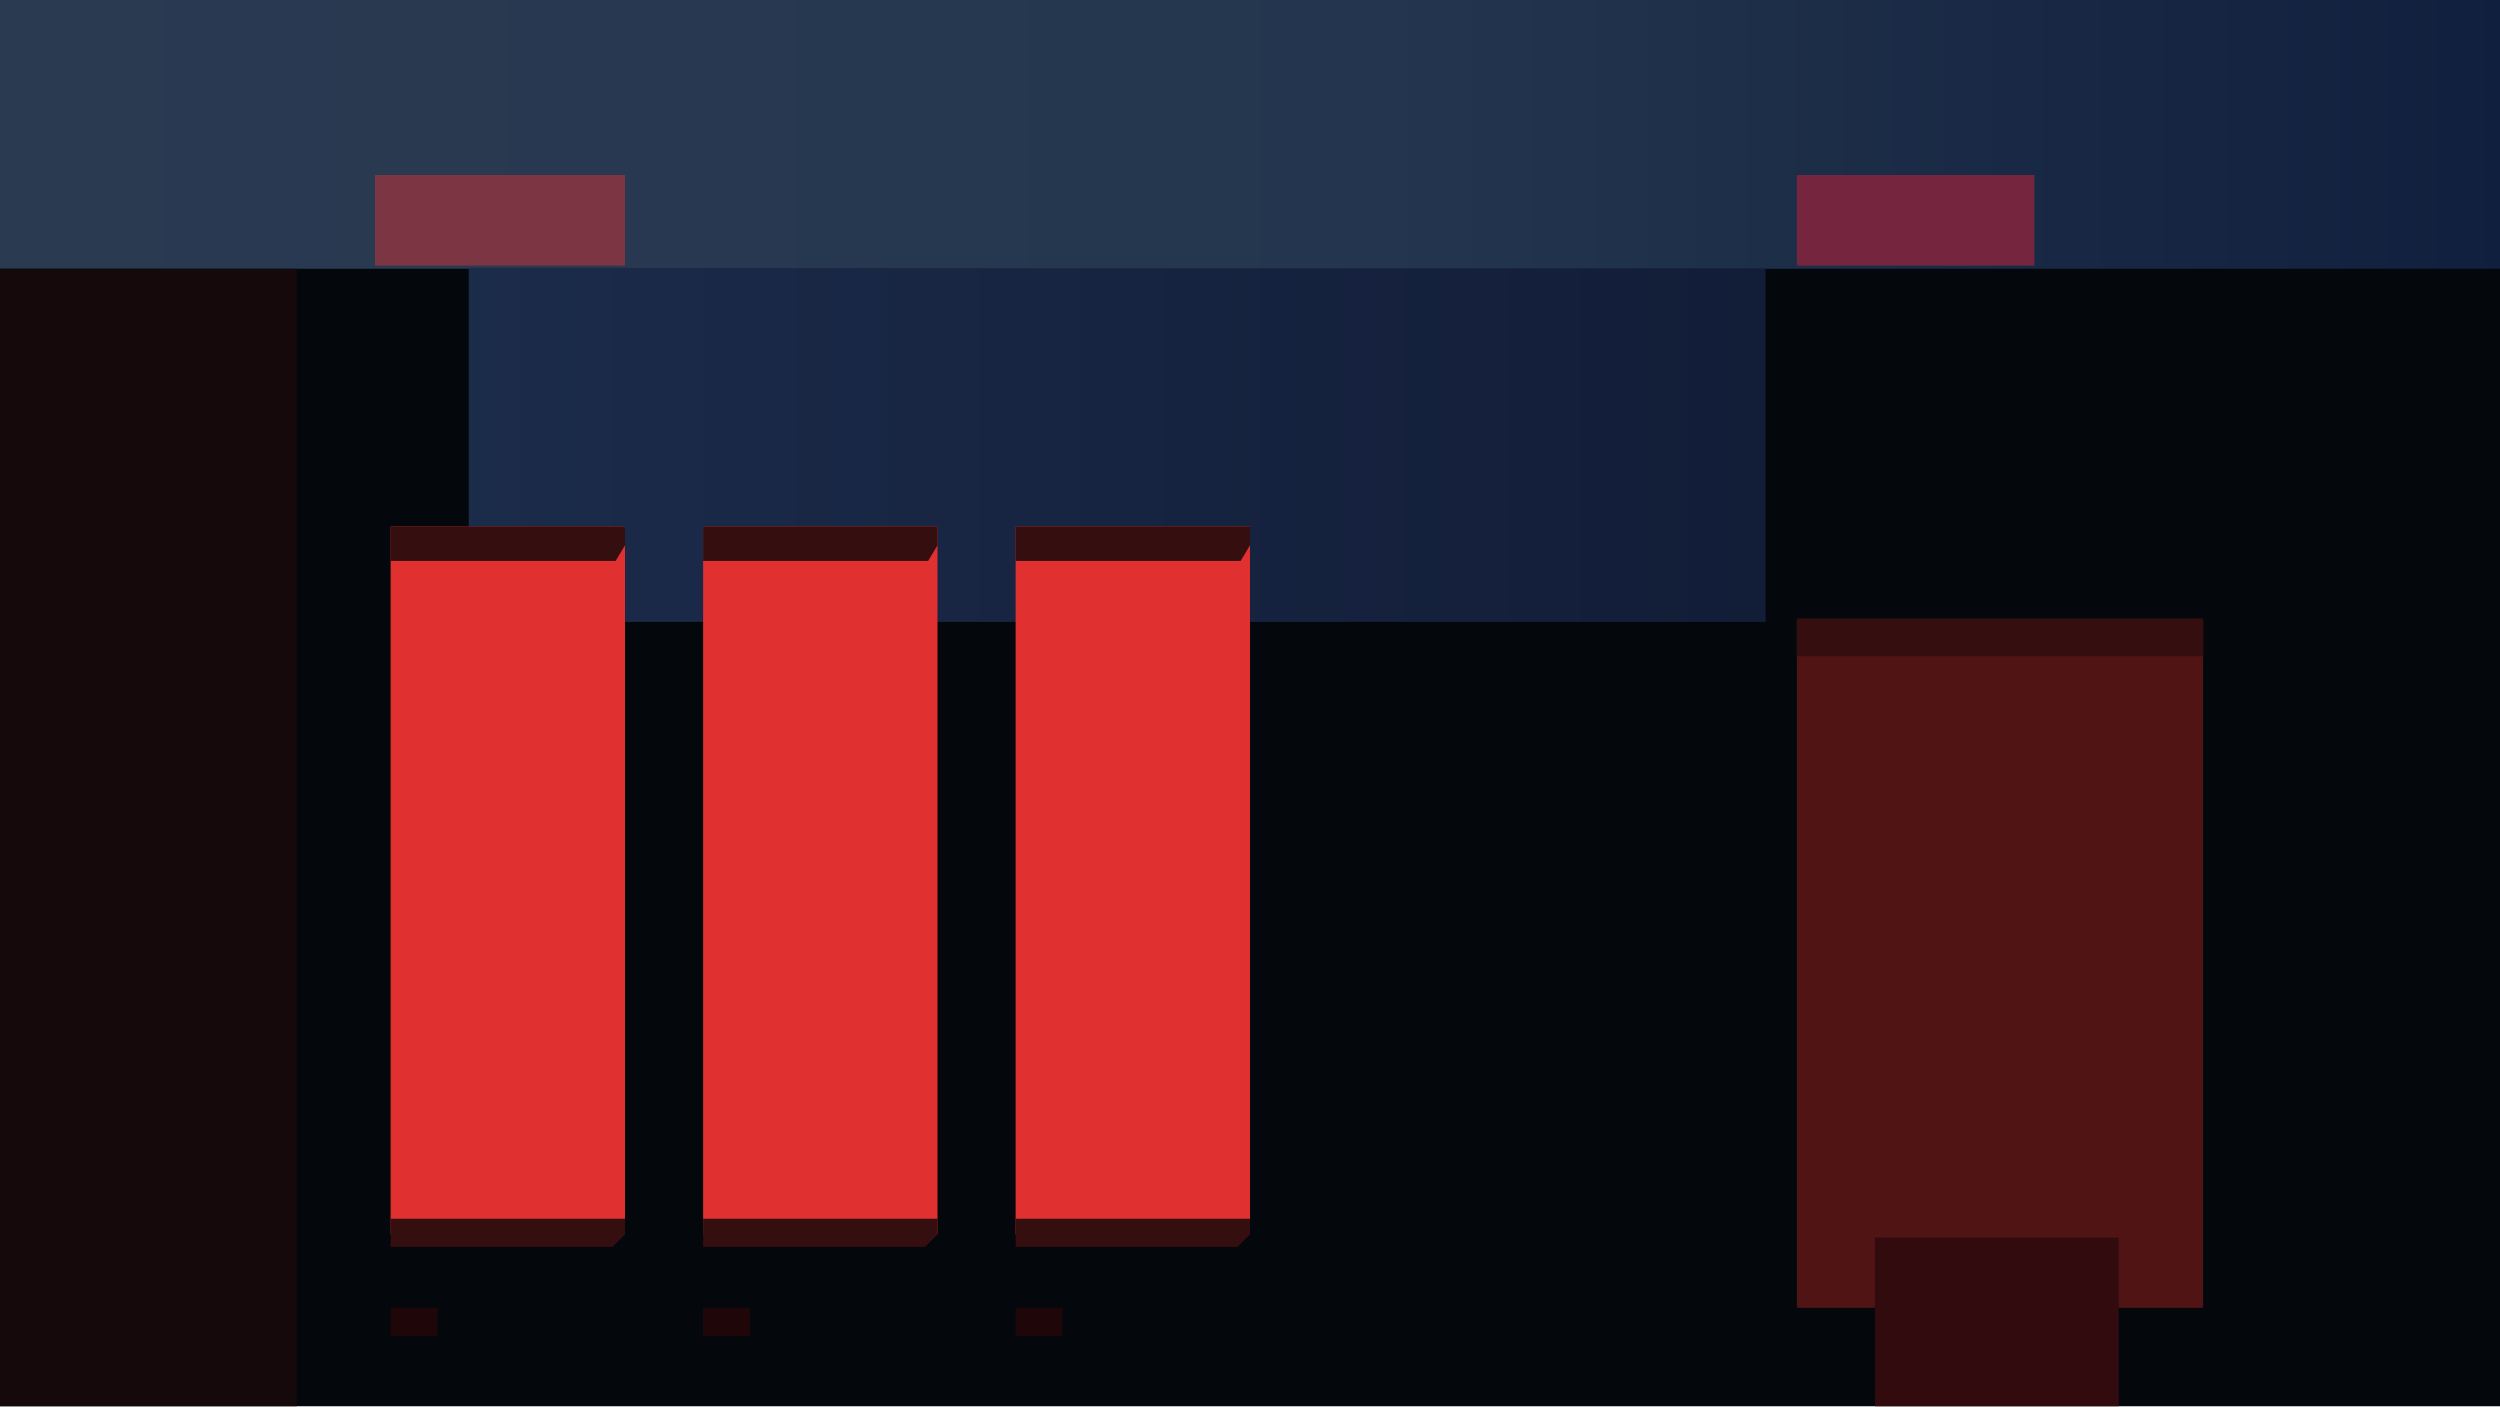
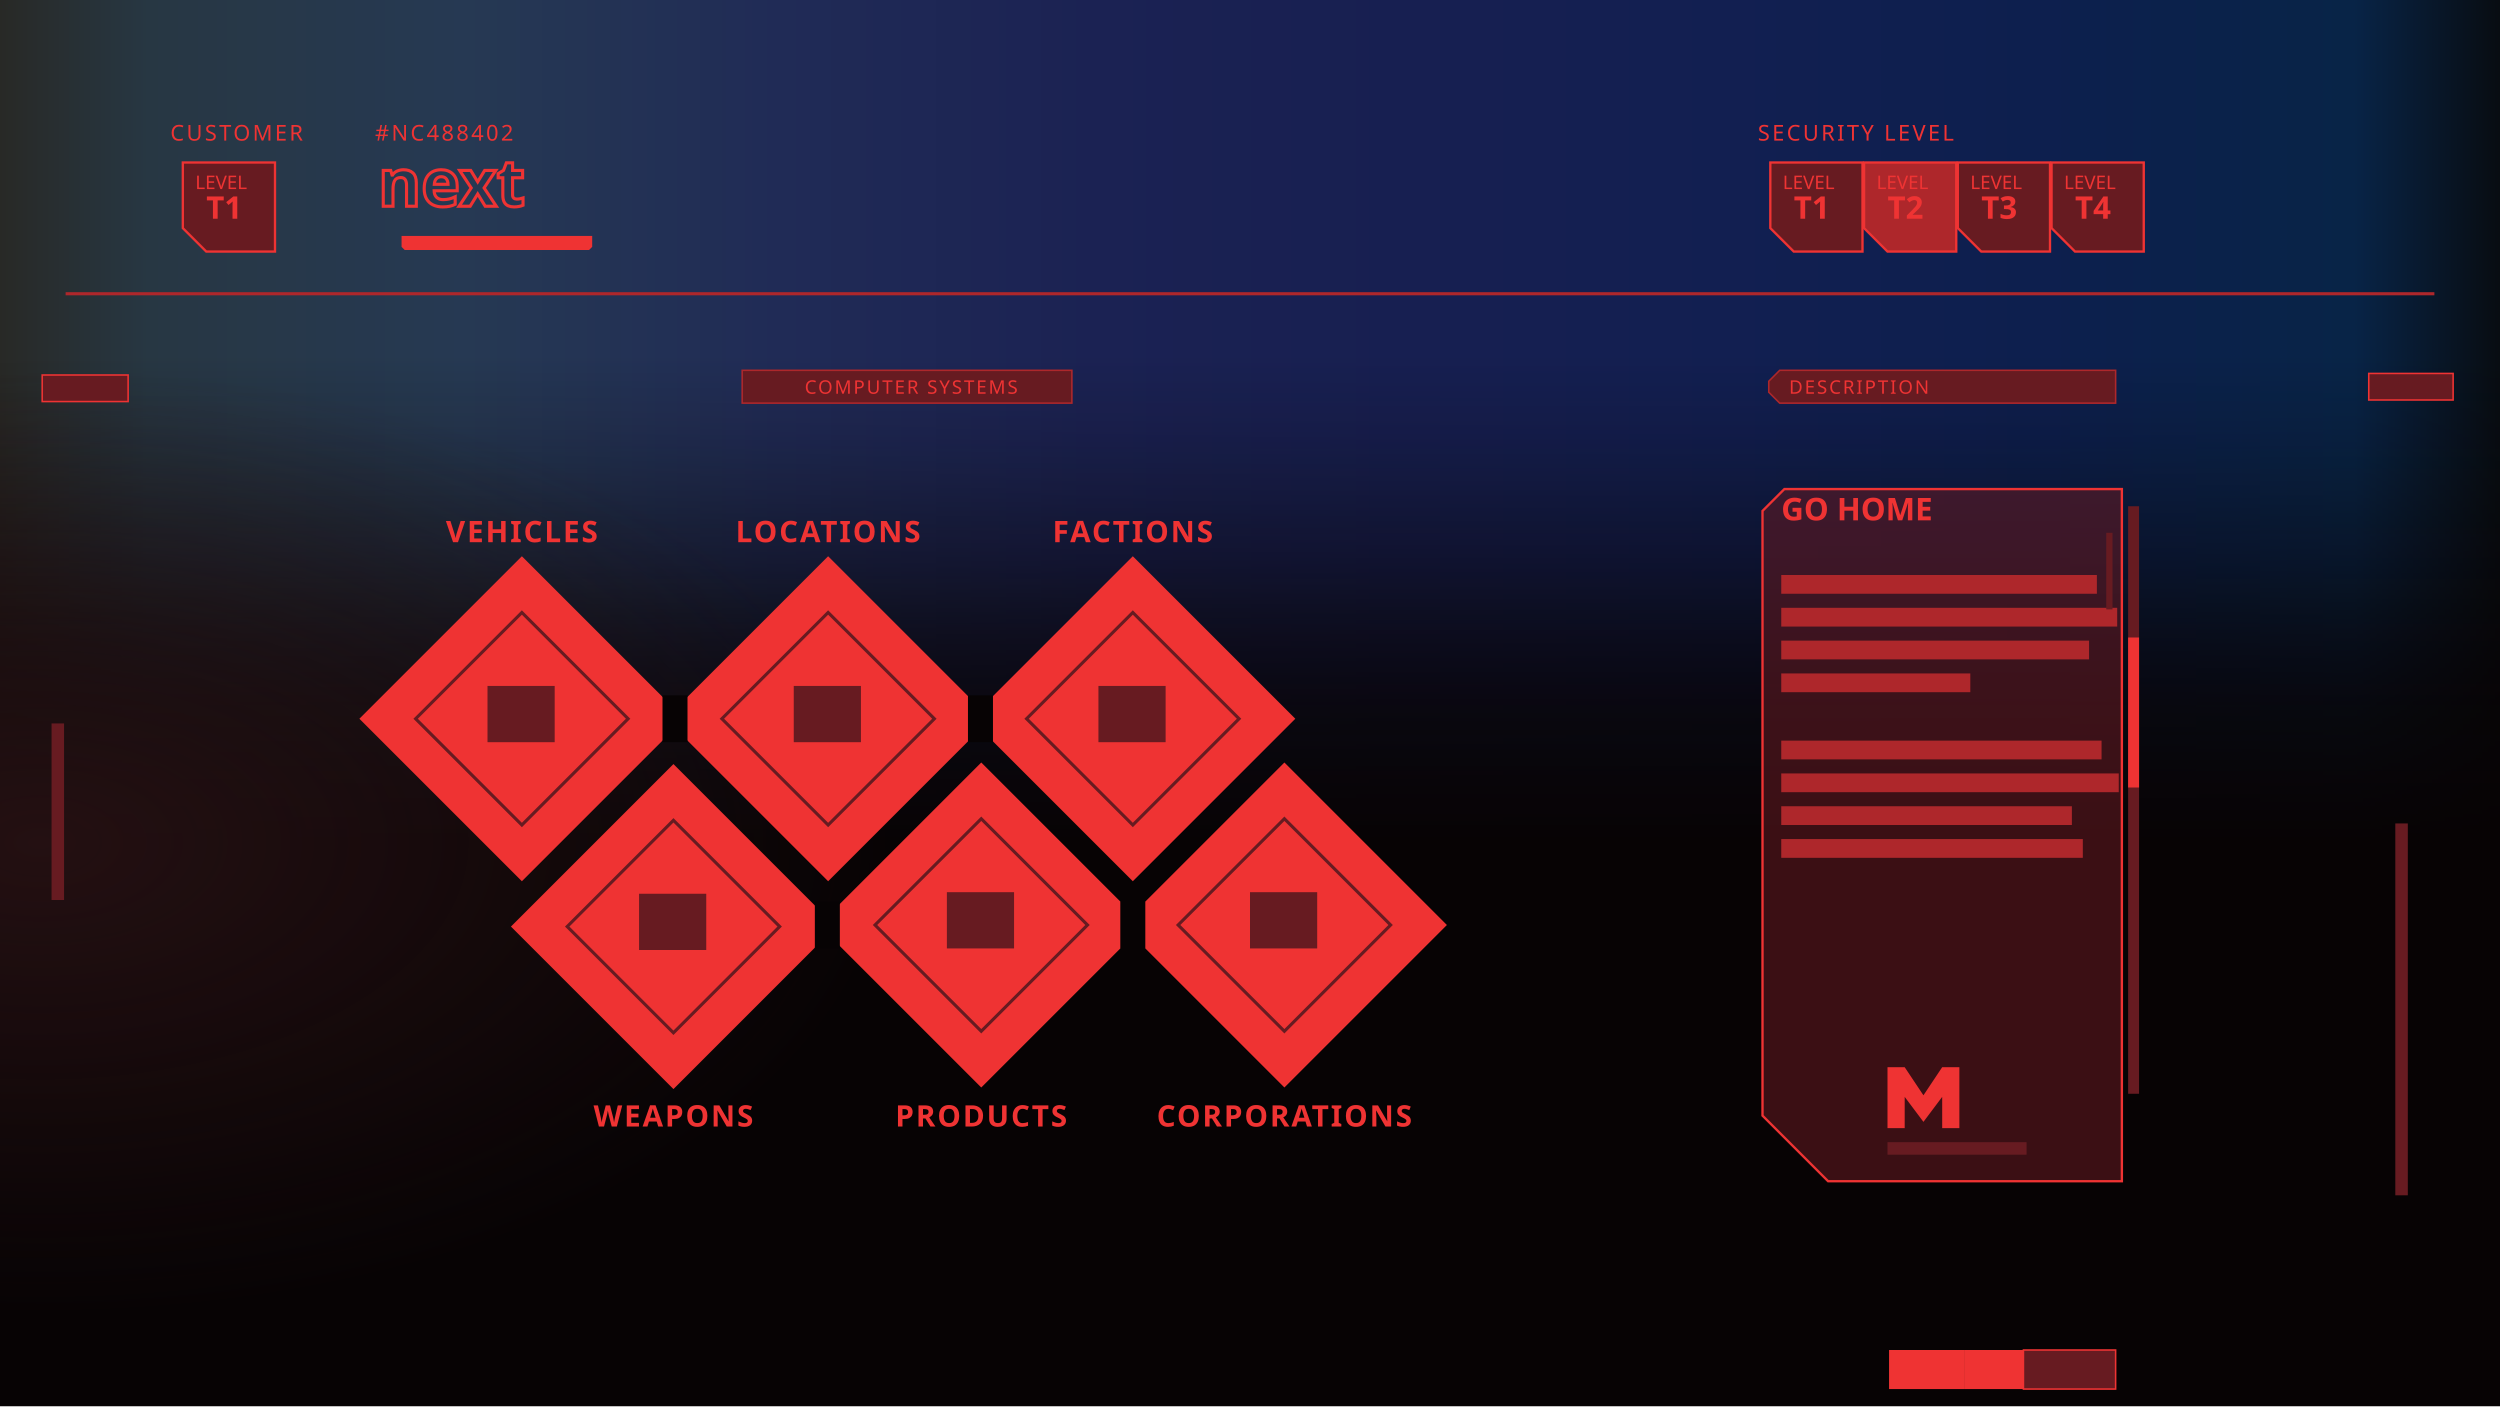
<svg xmlns="http://www.w3.org/2000/svg" width="1600" height="900" viewBox="0 0 1600 900">
  <defs>
-     <linearGradient id="topband" x1="0" y1="0" x2="1" y2="0">
-       <stop offset="0" stop-color="#2a3a51" />
-       <stop offset="0.55" stop-color="#24364f" />
-       <stop offset="1" stop-color="#101f3d" />
+     <linearGradient id="glowh" x1="0" y1="0" x2="1" y2="0">
+       <stop offset="0.000" stop-color="#282824" />
+       <stop offset="0.063" stop-color="#273743" />
+       <stop offset="0.188" stop-color="#263953" />
+       <stop offset="0.313" stop-color="#202b56" />
+       <stop offset="0.438" stop-color="#1b2253" />
+       <stop offset="0.563" stop-color="#171f51" />
+       <stop offset="0.688" stop-color="#121f51" />
+       <stop offset="0.813" stop-color="#0d1f4e" />
+       <stop offset="0.938" stop-color="#082447" />
+       <stop offset="1.000" stop-color="#080b0e" />
    </linearGradient>
-     <linearGradient id="bluemid" x1="0" y1="0" x2="1" y2="0">
-       <stop offset="0" stop-color="#1b2b4a" />
-       <stop offset="1" stop-color="#121d38" />
+     <linearGradient id="glowv" x1="0" y1="0" x2="0" y2="1">
+       <stop offset="0.00" stop-color="#ffffff" />
+       <stop offset="0.25" stop-color="#ffffff" />
+       <stop offset="0.30" stop-color="#e3e3e3" />
+       <stop offset="0.35" stop-color="#bababa" />
+       <stop offset="0.40" stop-color="#8c8c8c" />
+       <stop offset="0.45" stop-color="#545454" />
+       <stop offset="0.50" stop-color="#2b2b2b" />
+       <stop offset="0.55" stop-color="#121212" />
+       <stop offset="0.60" stop-color="#000000" />
    </linearGradient>
+     <mask id="glowmask">
+       <rect width="1600" height="900" fill="url(#glowv)" />
+     </mask>
+     <radialGradient id="vignette" cx="0.02" cy="0.60" r="0.34">
+       <stop offset="0" stop-color="#241012" />
+       <stop offset="1" stop-color="#241012" stop-opacity="0" />
+     </radialGradient>
+     <g id="cell">
+       <path d="M 0,-104 L 104,0 L 0,104 L -104,0 Z" fill="#ef3333" />
+       <path d="M 0,-68 L 68,0 L 0,68 L -68,0 Z" fill="none" stroke="#671b21" stroke-width="2" />
+       <rect x="-22" y="-21" width="43" height="36" fill="#671b21" />
+     </g>
+     <path id="badge" d="M 0,0 H 59 V 57 H 15 L 0,42 Z" />
  </defs>
-   <rect width="1600" height="900" fill="#04070b" />
-   <rect x="0" y="0" width="1600" height="172" fill="url(#topband)" />
-   <rect x="0" y="172" width="190" height="728" fill="#15090b" />
-   <rect x="240" y="112" width="160" height="58" fill="#7c3542" />
-   <rect x="1150" y="112" width="152" height="58" fill="#75263e" />
-   <rect x="300" y="172" width="830" height="226" fill="url(#bluemid)" />
+   <rect width="1600" height="900" fill="#070304" />
+   <rect width="1600" height="900" fill="url(#glowh)" mask="url(#glowmask)" />
+   <rect width="1600" height="900" fill="url(#vignette)" />
+   <g font-family="Rajdhani" fill="#ef3333">
+     <text x="109" y="90" font-size="14" letter-spacing="1.5">CUSTOMER</text>
+     <use href="#badge" x="117" y="104" fill="#671b21" stroke="#ef3333" stroke-width="1.5" />
+     <text x="125" y="121" font-size="12" fill="#ef3333">LEVEL</text>
+     <text x="132" y="140" font-size="20" font-weight="700">T1</text>
+     <text x="240" y="90" font-size="14" letter-spacing="1.5">#NC488402</text>
+     <text x="242" y="132" font-size="42" font-family="Orbitron" font-weight="700" fill="none" stroke="#ef3333" stroke-width="2">next</text>
+     <path d="M 257,151 H 379 V 158 L 377,160 H 259 L 257,158 Z" fill="#ef3333" />
+     <text x="1125" y="90" font-size="14" letter-spacing="1.5">SECURITY LEVEL</text>
+     <g>
+       <use href="#badge" x="1133" y="104" fill="#671b21" stroke="#ef3333" stroke-width="1.5" />
+       <use href="#badge" x="1193" y="104" fill="#ae272b" stroke="#ef3333" stroke-width="1.5" />
+       <use href="#badge" x="1253" y="104" fill="#671b21" stroke="#ef3333" stroke-width="1.5" />
+       <use href="#badge" x="1313" y="104" fill="#671b21" stroke="#ef3333" stroke-width="1.5" />
+       <g font-size="12">
+         <text x="1141" y="121">LEVEL</text>
+         <text x="1201" y="121">LEVEL</text>
+         <text x="1261" y="121">LEVEL</text>
+         <text x="1321" y="121">LEVEL</text>
+       </g>
+       <g font-size="20" font-weight="700">
+         <text x="1148" y="140">T1</text>
+         <text x="1208" y="140">T2</text>
+         <text x="1268" y="140">T3</text>
+         <text x="1328" y="140">T4</text>
+       </g>
+     </g>
+   </g>
+   <rect x="42" y="187" width="1516" height="2" fill="#ae272b" />
+   <g font-family="Rajdhani" font-size="12" letter-spacing="1.2">
+     <rect x="27" y="240" width="55" height="17" fill="#671b21" stroke="#ef3333" />
+     <rect x="475" y="237" width="211" height="21" fill="#671b21" stroke="#ae272b" />
+     <text x="515" y="252" fill="#ef3333">COMPUTER SYSTEMS</text>
+     <path d="M 1139,237 H 1354 V 258 H 1139 L 1132,251 V 244 Z" fill="#671b21" stroke="#ae272b" />
+     <text x="1145" y="252" fill="#ef3333">DESCRIPTION</text>
+     <rect x="1516" y="239" width="54" height="17" fill="#671b21" stroke="#ef3333" />
+   </g>
  <g>
-     <rect x="250" y="337" width="150" height="453" fill="#e13030" />
-     <path d="M 250 337 h 150 v 12 l -6 10 h -144 Z" fill="#350e10" />
-     <path d="M 250 780 h 150 v 10 l -8 8 h -142 Z" fill="#350e10" />
-     <rect x="450" y="337" width="150" height="453" fill="#e13030" />
-     <path d="M 450 337 h 150 v 12 l -6 10 h -144 Z" fill="#350e10" />
-     <path d="M 450 780 h 150 v 10 l -8 8 h -142 Z" fill="#350e10" />
-     <rect x="650" y="337" width="150" height="453" fill="#e13030" />
-     <path d="M 650 337 h 150 v 12 l -6 10 h -144 Z" fill="#350e10" />
-     <path d="M 650 780 h 150 v 10 l -8 8 h -142 Z" fill="#350e10" />
+     <use href="#cell" x="334" y="460" />
+     <use href="#cell" x="530" y="460" />
+     <use href="#cell" x="725" y="460" />
+     <use href="#cell" x="431" y="593" />
+     <use href="#cell" x="628" y="592" />
+     <use href="#cell" x="822" y="592" />
+     <g fill="#070304">
+       <rect x="424" y="445" width="16" height="30" />
+       <rect x="619.5" y="445" width="16" height="30" />
+       <rect x="521.5" y="577" width="16" height="30" />
+       <rect x="717" y="577" width="16" height="30" />
+     </g>
  </g>
-   <rect x="1150" y="396" width="260" height="441" fill="#501414" />
-   <rect x="1150" y="396" width="260" height="24" fill="#350e10" />
-   <rect x="1200" y="792" width="156" height="108" fill="#310b0d" />
-   <rect x="250" y="837" width="30" height="18" fill="#1f0709" />
-   <rect x="450" y="837" width="30" height="18" fill="#1f0709" />
-   <rect x="650" y="837" width="30" height="18" fill="#1f0709" />
+   <g font-family="Rajdhani" font-size="19" font-weight="600" fill="#ef3333" text-anchor="middle" letter-spacing="1.2">
+     <text x="334" y="347">VEHICLES</text>
+     <text x="530" y="347">LOCATIONS</text>
+     <text x="725" y="347">FACTIONS</text>
+     <text x="431" y="721">WEAPONS</text>
+     <text x="628" y="721">PRODUCTS</text>
+     <text x="822" y="721">CORPORATIONS</text>
+   </g>
+   <g>
+     <path d="M 1142,313 H 1358 V 756 H 1170 L 1128,714 V 327 Z" fill="#671b21" fill-opacity="0.55" stroke="#ef3333" stroke-width="1.5" />
+     <text x="1140" y="333" font-family="Rajdhani" font-size="20" font-weight="700" fill="#ef3333">GO HOME</text>
+     <g fill="#ae272b">
+       <rect x="1140" y="368" width="202" height="12" />
+       <rect x="1140" y="389" width="215" height="12" />
+       <rect x="1140" y="410" width="197" height="12" />
+       <rect x="1140" y="431" width="121" height="12" />
+       <rect x="1140" y="474" width="205" height="12" />
+       <rect x="1140" y="495" width="216" height="12" />
+       <rect x="1140" y="516" width="186" height="12" />
+       <rect x="1140" y="537" width="193" height="12" />
+     </g>
+     <rect x="1362" y="324" width="7" height="376" fill="#671b21" />
+     <rect x="1362" y="408" width="7" height="96" fill="#ef3333" />
+     <path d="M 1208,722 V 683 h 11 l 12 18 12,-18 h 11 v 39 h -11 v -20 l -12,16 -12,-16 v 20 Z" fill="#ef3333" />
+     <rect x="1208" y="731" width="89" height="8" fill="#671b21" />
+   </g>
+   <g fill="#671b21">
+     <rect x="33" y="463" width="8" height="113" />
+     <rect x="1533" y="527" width="8" height="238" />
+     <rect x="1348" y="341" width="4" height="49" />
+   </g>
+   <g>
+     <rect x="1209" y="864" width="48" height="25" fill="#ef3333" />
+     <rect x="1257" y="864" width="38" height="25" fill="#ef3333" />
+     <rect x="1295" y="864" width="59" height="25" fill="#671b21" stroke="#ef3333" />
+   </g>
</svg>
